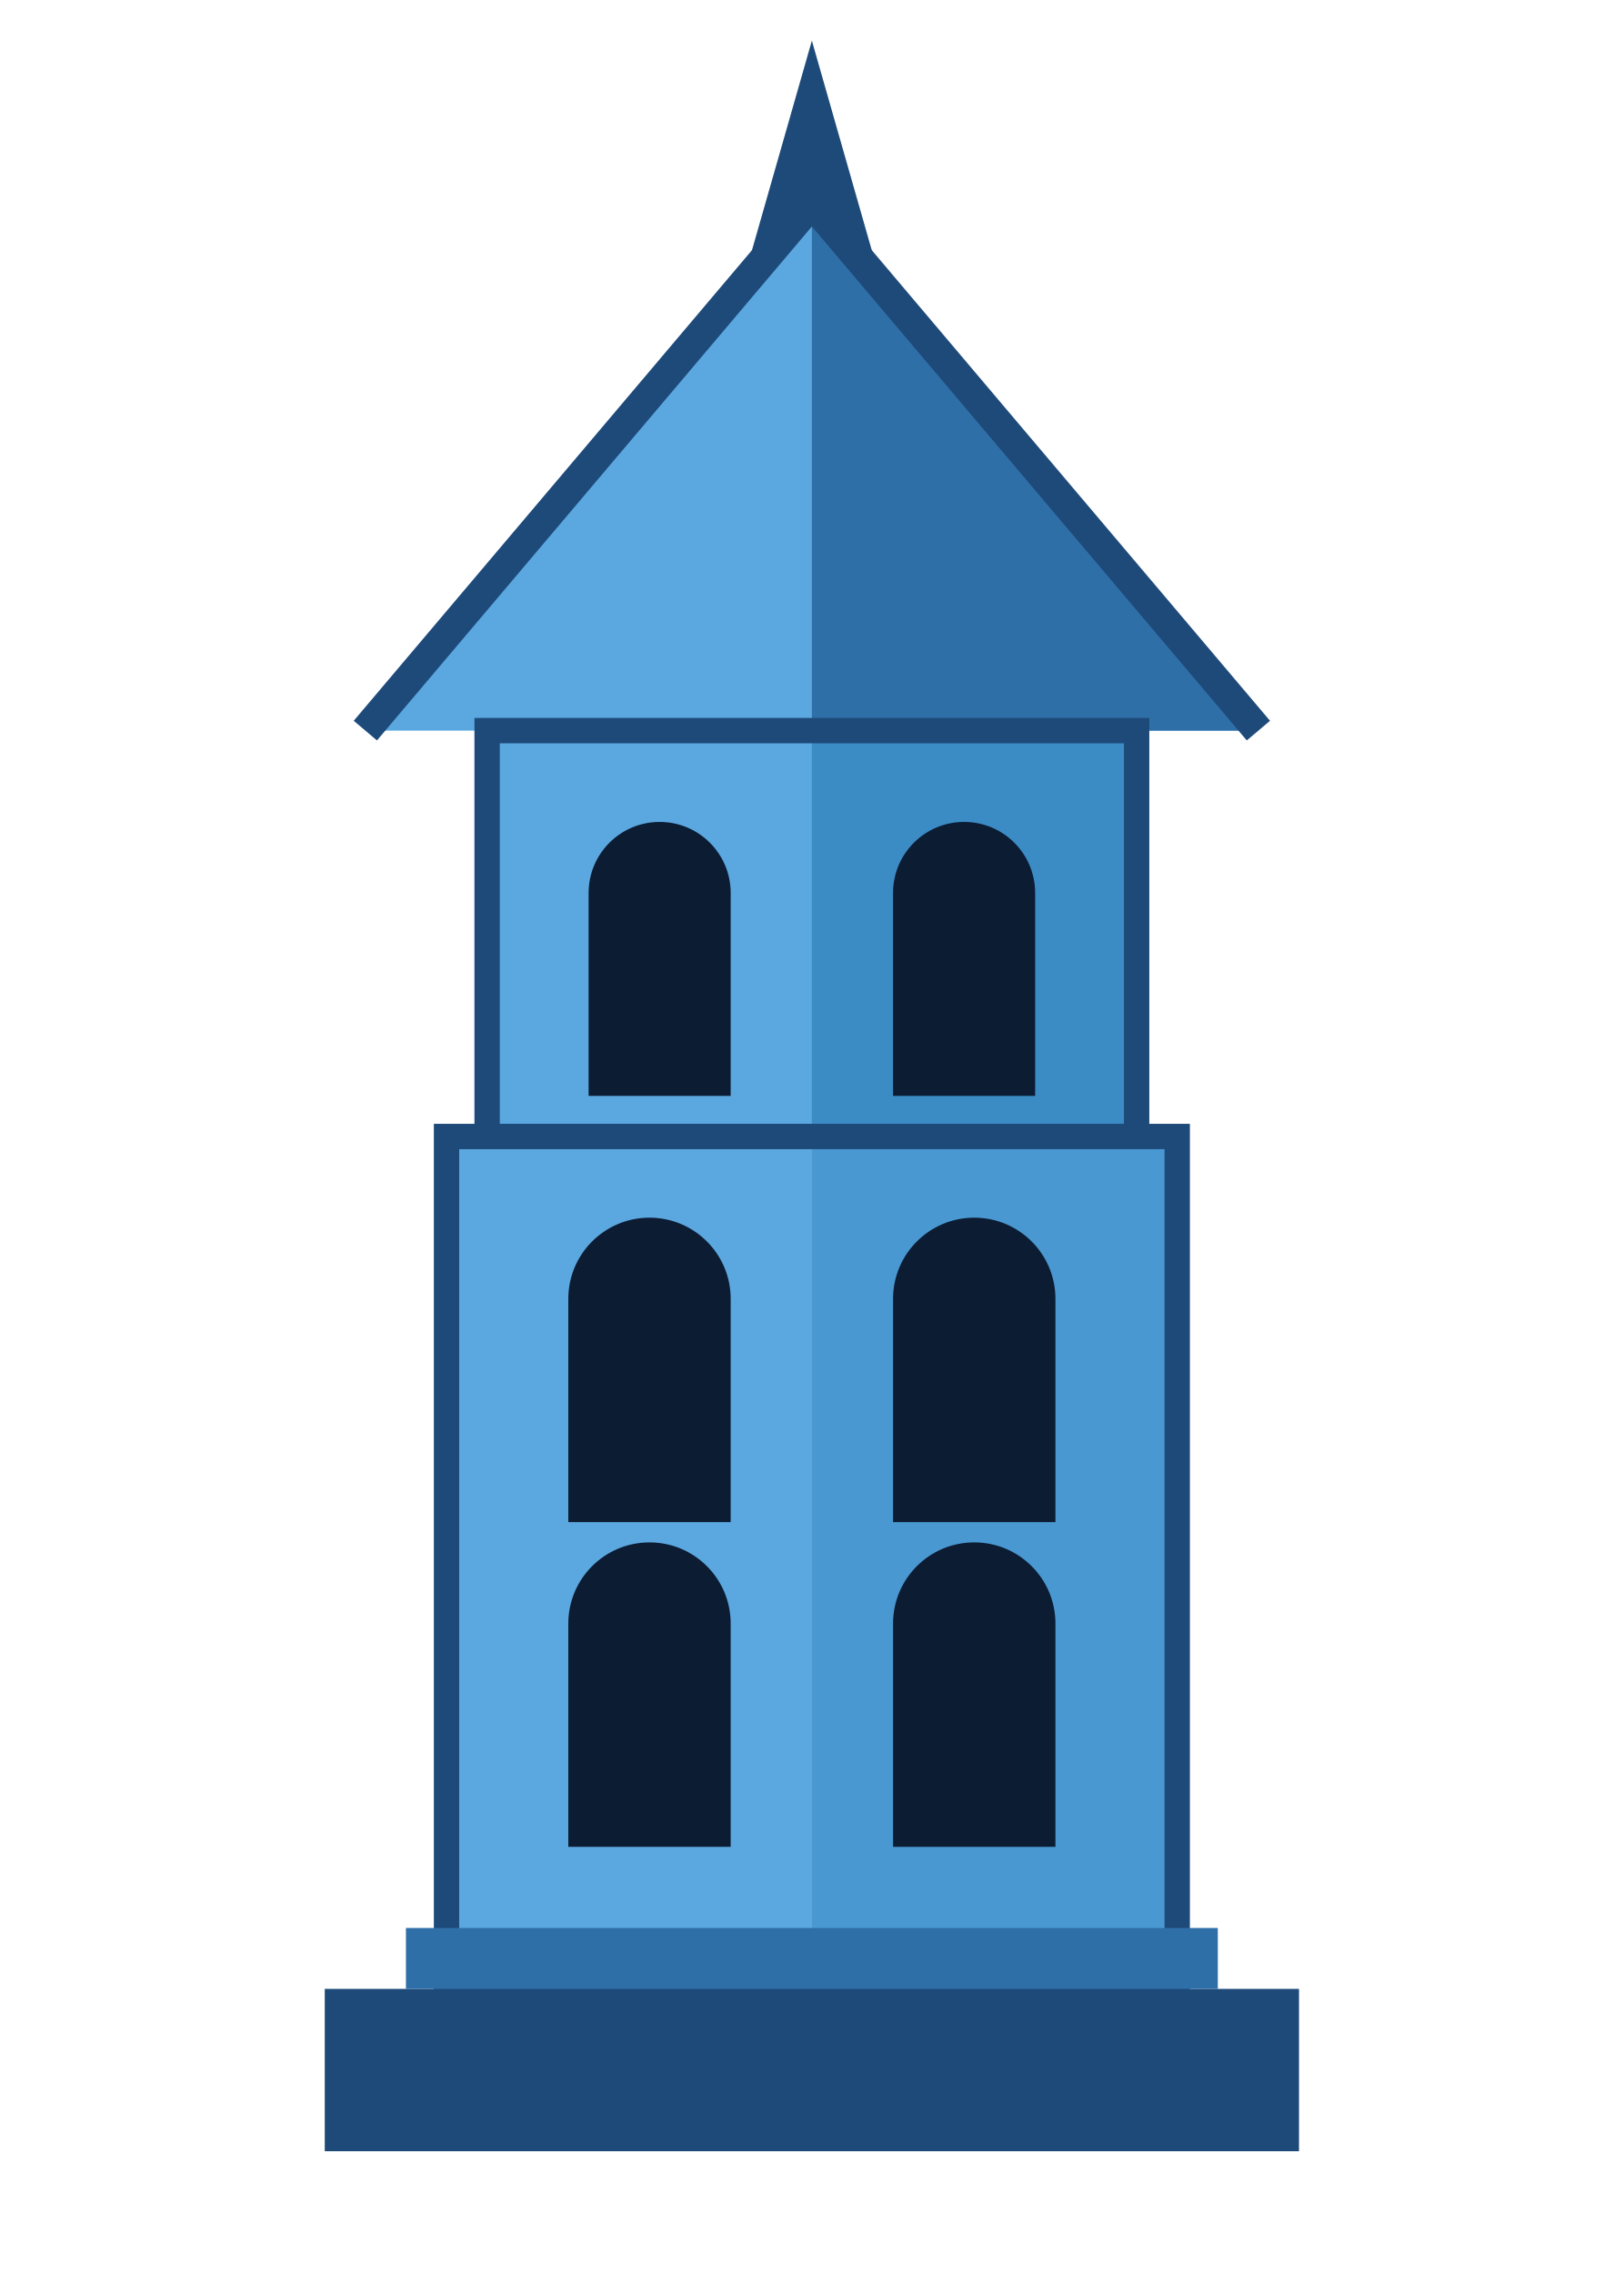
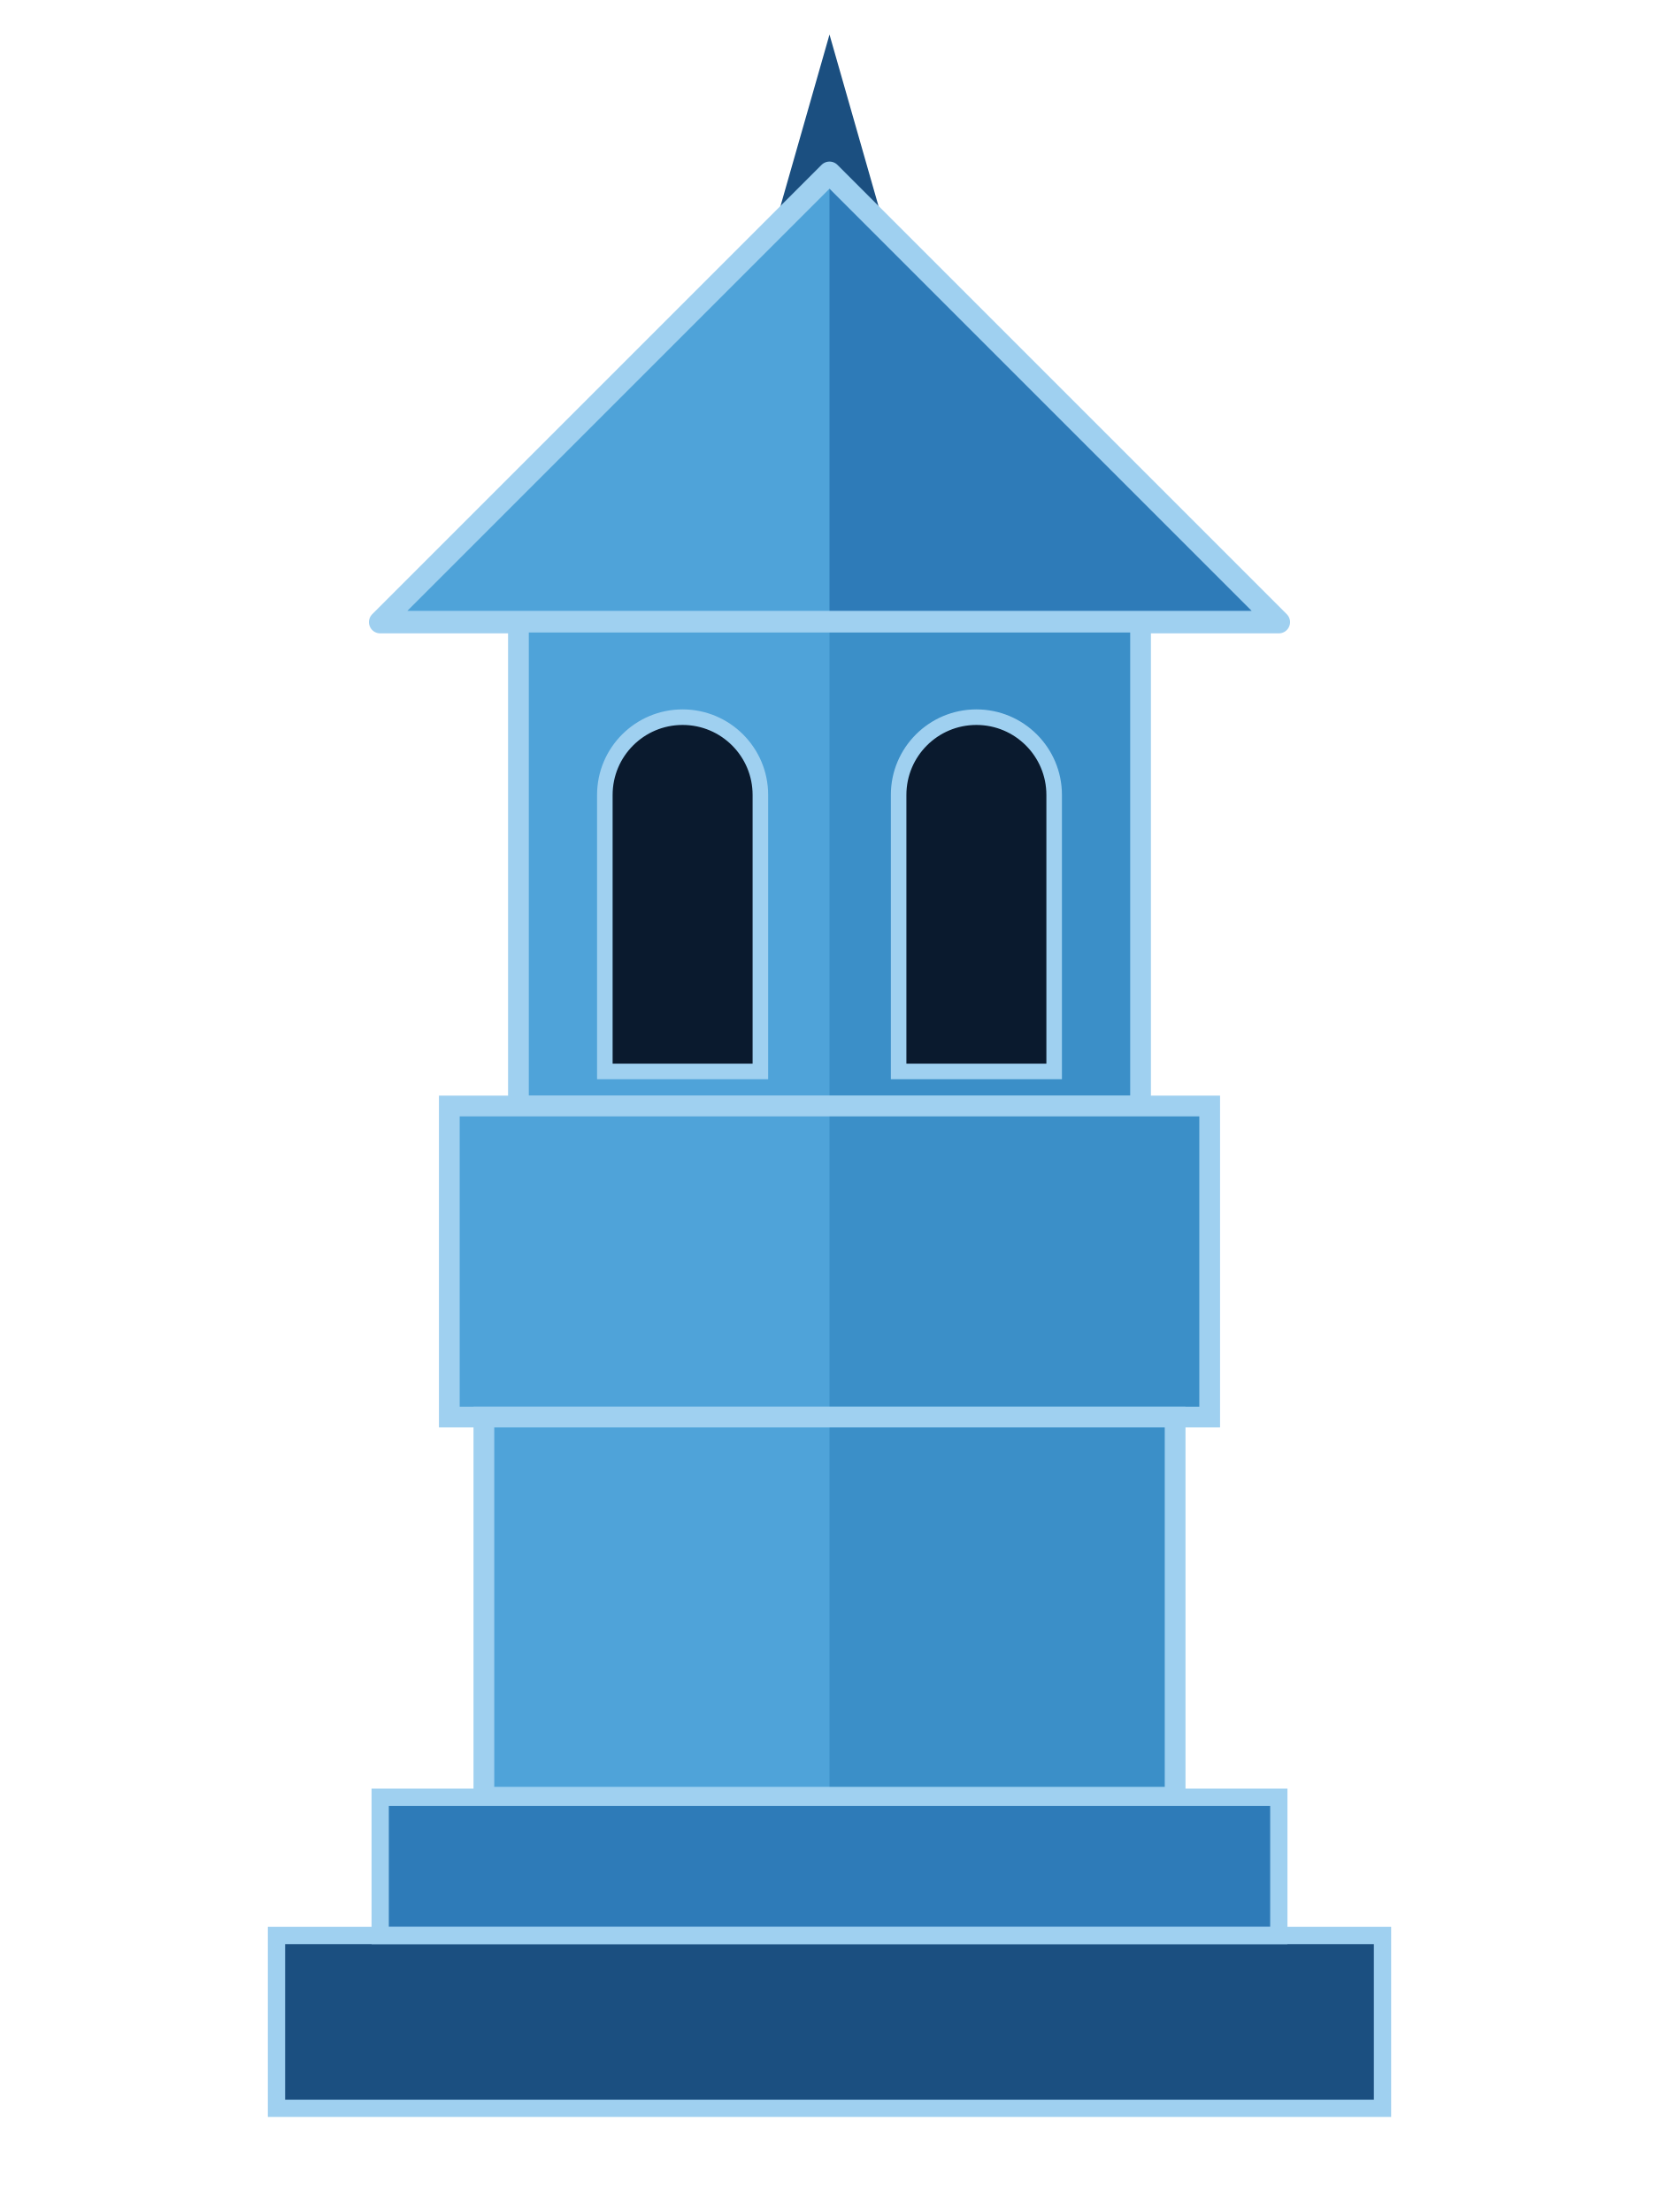
- <svg xmlns="http://www.w3.org/2000/svg" viewBox="0 0 80 112" fill="none" aria-hidden="true">
-   <path d="M40 2 L44 16 H36 Z" fill="#1E4A7A" />
-   <path d="M18 36 L40 10 L62 36 Z" fill="#5BA8E0" />
-   <path d="M40 10 L62 36 H40 Z" fill="#2F6FA8" />
-   <path d="M18 36 L40 10 L62 36" fill="none" stroke="#1E4A7A" stroke-width="1.5" stroke-linejoin="round" />
-   <rect x="24" y="36" width="32" height="20" fill="#5BA8E0" />
-   <rect x="40" y="36" width="16" height="20" fill="#3B8BC4" />
-   <path d="M24 36 H56 V56 H24 Z" fill="none" stroke="#1E4A7A" stroke-width="1.25" />
-   <path d="M29 44 v10 h7 v-10 a3.5 3.5 0 0 0 -7 0 z" fill="#0B1C33" />
-   <path d="M44 44 v10 h7 v-10 a3.5 3.5 0 0 0 -7 0 z" fill="#0B1C33" />
-   <rect x="22" y="56" width="36" height="42" fill="#5BA8E0" />
-   <rect x="40" y="56" width="18" height="42" fill="#3B8BC4" opacity="0.55" />
-   <path d="M22 56 H58 V98 H22 Z" fill="none" stroke="#1E4A7A" stroke-width="1.25" />
-   <path d="M28 64 v11 h8 v-11 a4 4 0 0 0 -8 0 z" fill="#0B1C33" />
-   <path d="M44 64 v11 h8 v-11 a4 4 0 0 0 -8 0 z" fill="#0B1C33" />
-   <path d="M28 80 v11 h8 v-11 a4 4 0 0 0 -8 0 z" fill="#0B1C33" />
-   <path d="M44 80 v11 h8 v-11 a4 4 0 0 0 -8 0 z" fill="#0B1C33" />
-   <rect x="16" y="98" width="48" height="8" fill="#1E4A7A" />
-   <rect x="20" y="95" width="40" height="3" fill="#2F6FA8" />
+ <svg xmlns="http://www.w3.org/2000/svg" viewBox="0 0 96 128" fill="none" aria-hidden="true">
+   <path d="M48 2 L52 16 H44 Z" fill="#1B4F80" />
+   <path d="M22 36 L48 10 L74 36 Z" fill="#4FA3D9" />
+   <path d="M48 10 L74 36 H48 Z" fill="#2E7BB8" />
+   <path d="M22 36 L48 10 L74 36 Z" fill="none" stroke="#9FD0F0" stroke-width="1.3" stroke-linejoin="round" />
+   <rect x="30" y="36" width="36" height="28" fill="#4FA3D9" />
+   <rect x="48" y="36" width="18" height="28" fill="#3B8FC8" />
+   <path d="M30 36 H66 V64 H30 Z" fill="none" stroke="#9FD0F0" stroke-width="1.2" />
+   <path d="M35 46 v16 h9 v-16 a4.5 4.5 0 0 0 -9 0 z" fill="#0A1A2E" />
+   <path d="M35 46 v16 h9 v-16 a4.5 4.5 0 0 0 -9 0 z" fill="none" stroke="#9FD0F0" stroke-width="0.9" />
+   <path d="M52 46 v16 h9 v-16 a4.5 4.5 0 0 0 -9 0 z" fill="#0A1A2E" />
+   <path d="M52 46 v16 h9 v-16 a4.5 4.5 0 0 0 -9 0 z" fill="none" stroke="#9FD0F0" stroke-width="0.9" />
+   <rect x="26" y="64" width="44" height="18" fill="#4FA3D9" />
+   <rect x="48" y="64" width="22" height="18" fill="#3B8FC8" />
+   <path d="M26 64 H70 V82 H26 Z" fill="none" stroke="#9FD0F0" stroke-width="1.2" />
+   <rect x="28" y="82" width="40" height="22" fill="#4FA3D9" />
+   <rect x="48" y="82" width="20" height="22" fill="#3B8FC8" />
+   <path d="M28 82 H68 V104 H28 Z" fill="none" stroke="#9FD0F0" stroke-width="1.2" />
+   <rect x="22" y="104" width="52" height="8" fill="#2E7BB8" />
+   <rect x="16" y="112" width="64" height="10" fill="#1B4F80" />
+   <path d="M22 104 H74 V112 H22 Z" fill="none" stroke="#9FD0F0" stroke-width="1" />
+   <path d="M16 112 H80 V122 H16 Z" fill="none" stroke="#9FD0F0" stroke-width="1" />
</svg>
